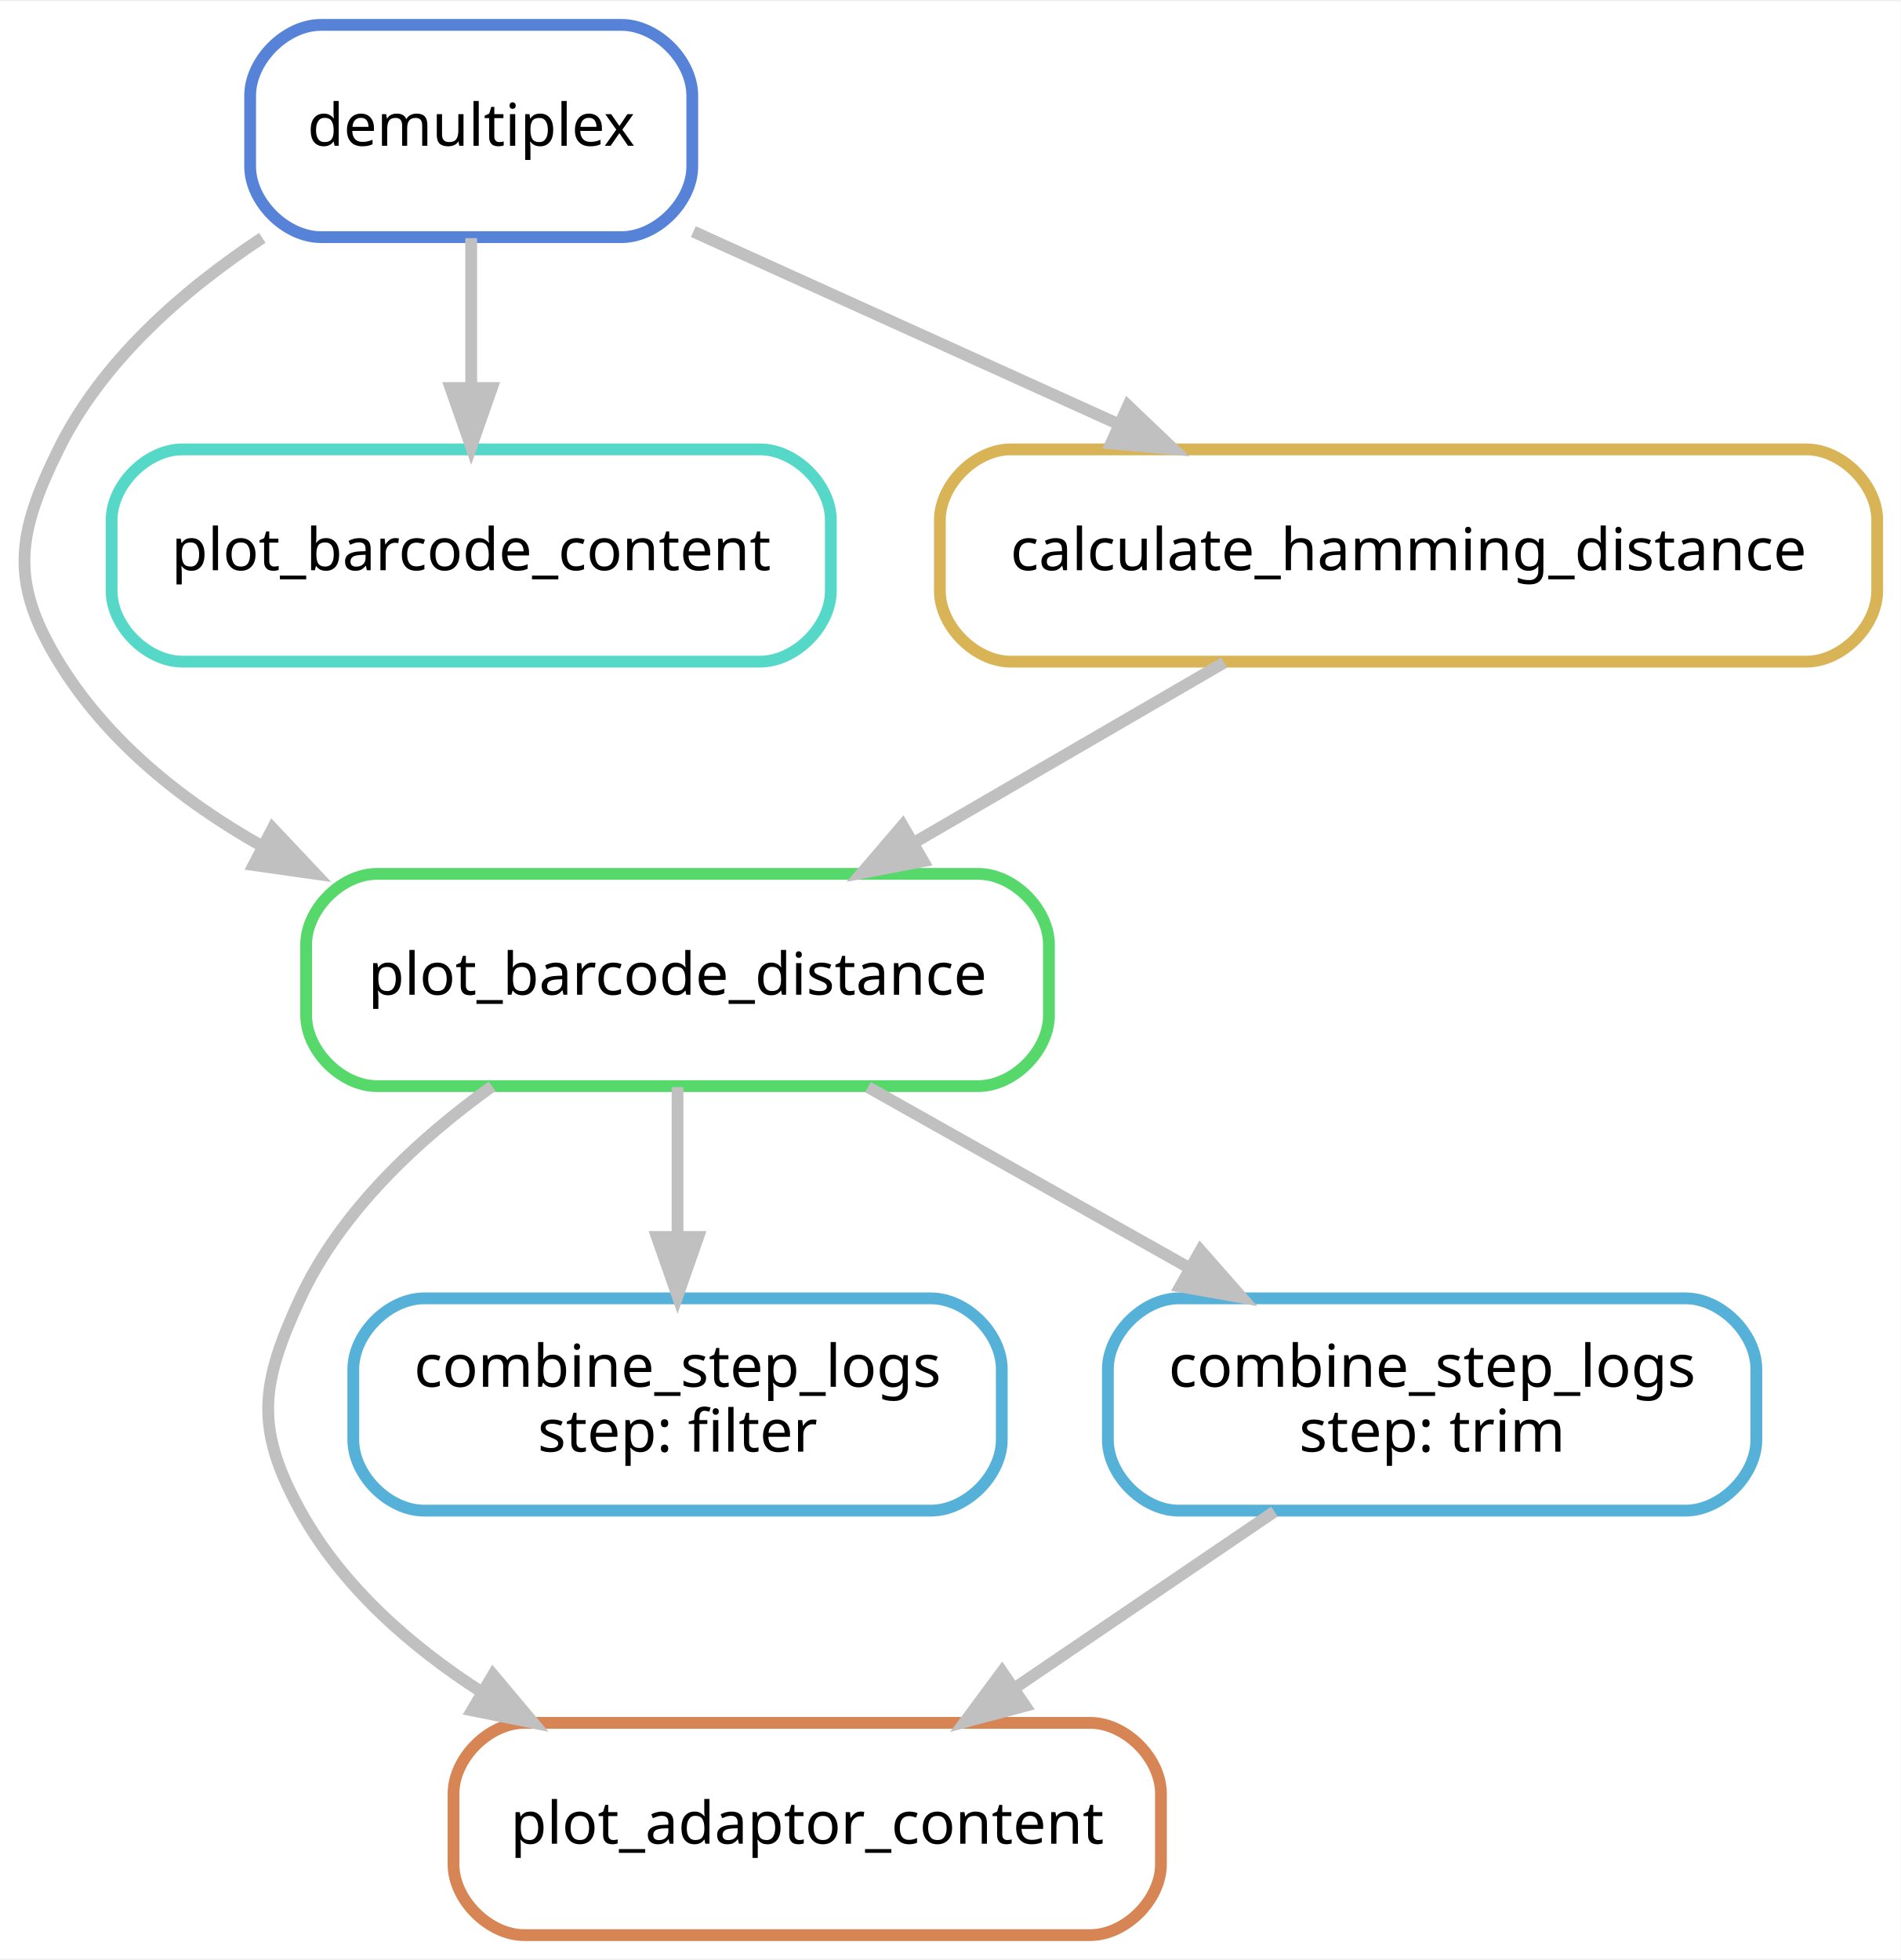
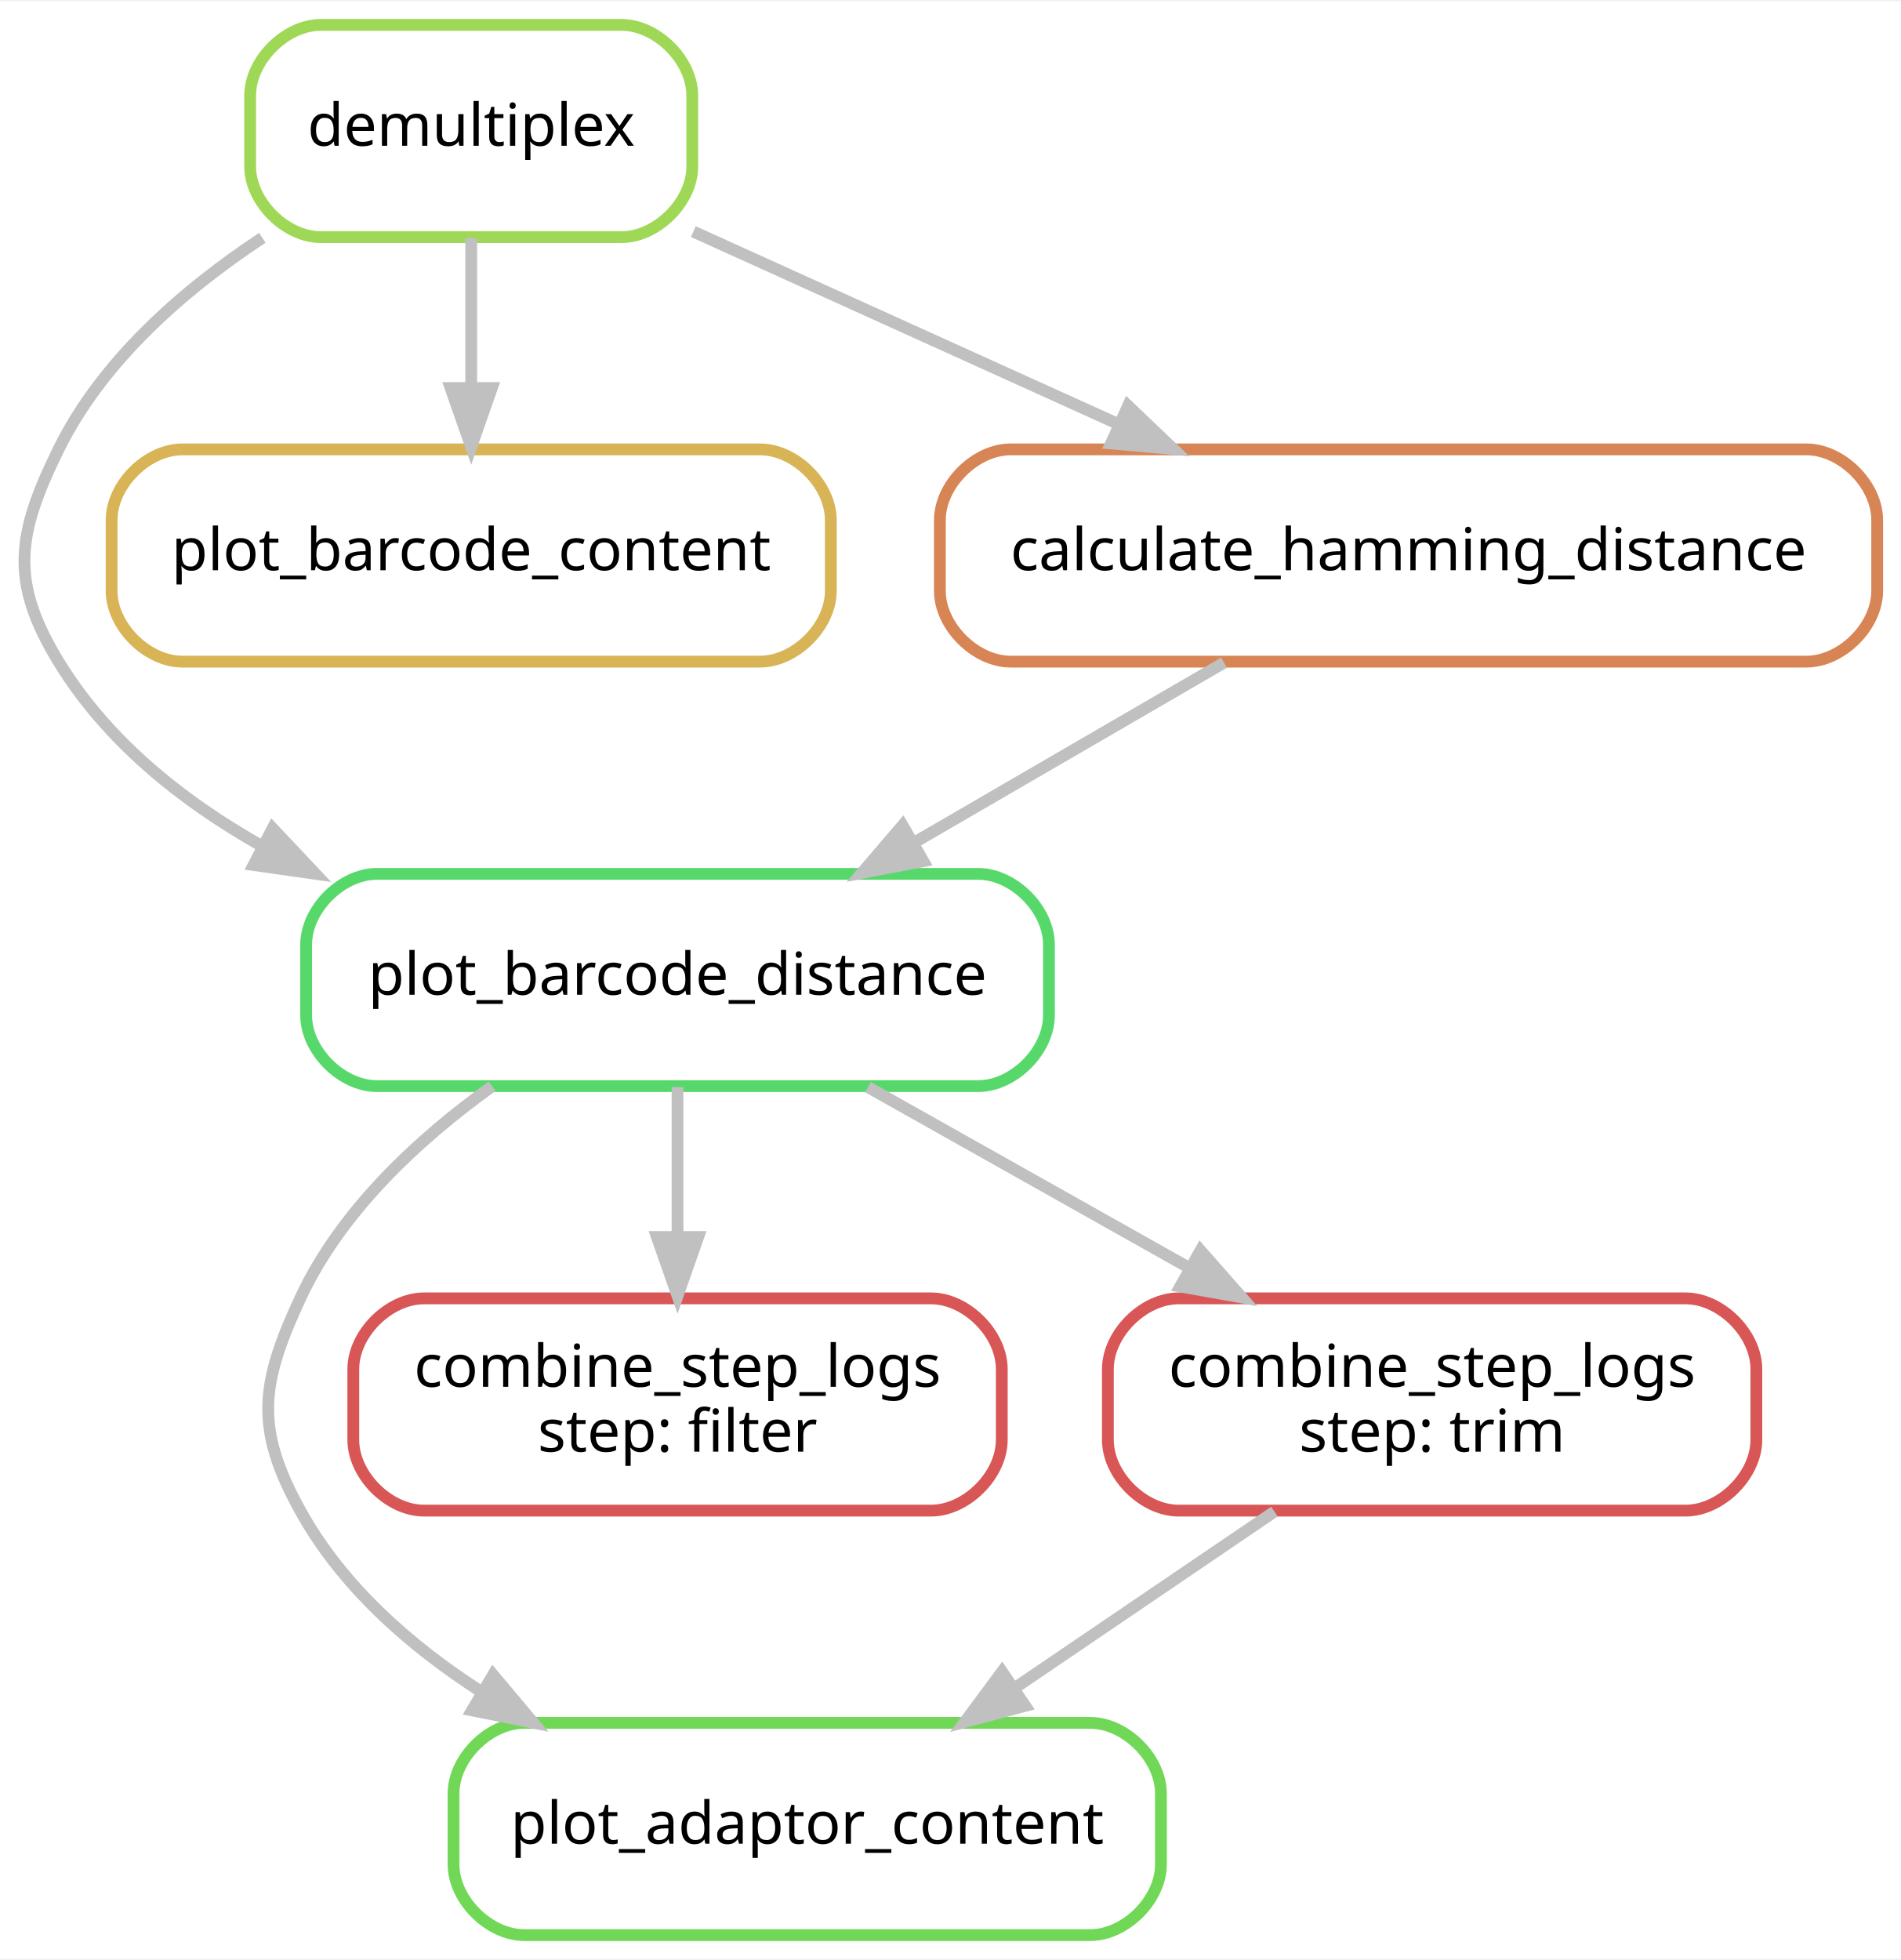
<svg xmlns="http://www.w3.org/2000/svg" width="322pt" height="332pt" viewBox="0.00 0.00 322.43 332.00">
  <g id="graph0" class="graph" transform="scale(1 1) rotate(0) translate(4 328)">
    <polygon fill="#ffffff" stroke="transparent" points="-4,4 -4,-328 318.432,-328 318.432,4 -4,4" />
    <g id="node1" class="node">
      <path fill="none" stroke="#56d86b" stroke-width="2" d="M161.932,-180C161.932,-180 59.932,-180 59.932,-180 53.932,-180 47.932,-174 47.932,-168 47.932,-168 47.932,-156 47.932,-156 47.932,-150 53.932,-144 59.932,-144 59.932,-144 161.932,-144 161.932,-144 167.932,-144 173.932,-150 173.932,-156 173.932,-156 173.932,-168 173.932,-168 173.932,-174 167.932,-180 161.932,-180" />
      <text text-anchor="middle" x="110.932" y="-159.5" font-family="sans" font-size="10.00" fill="#000000">plot_barcode_distance</text>
    </g>
    <g id="node3" class="node">
-       <path fill="none" stroke="#d88556" stroke-width="2" d="M180.932,-36C180.932,-36 84.932,-36 84.932,-36 78.932,-36 72.932,-30 72.932,-24 72.932,-24 72.932,-12 72.932,-12 72.932,-6 78.932,0 84.932,0 84.932,0 180.932,0 180.932,0 186.932,0 192.932,-6 192.932,-12 192.932,-12 192.932,-24 192.932,-24 192.932,-30 186.932,-36 180.932,-36" />
+       <path fill="none" stroke="#70d856" stroke-width="2" d="M180.932,-36C180.932,-36 84.932,-36 84.932,-36 78.932,-36 72.932,-30 72.932,-24 72.932,-24 72.932,-12 72.932,-12 72.932,-6 78.932,0 84.932,0 84.932,0 180.932,0 180.932,0 186.932,0 192.932,-6 192.932,-12 192.932,-12 192.932,-24 192.932,-24 192.932,-30 186.932,-36 180.932,-36" />
      <text text-anchor="middle" x="132.932" y="-15.5" font-family="sans" font-size="10.00" fill="#000000">plot_adaptor_content</text>
    </g>
    <g id="edge5" class="edge">
      <path fill="none" stroke="#c0c0c0" stroke-width="2" d="M79.476,-143.98C66.9,-134.948 53.793,-122.766 46.932,-108 40.19,-93.49 39.19,-86.002 46.932,-72 54.001,-59.213 65.506,-49.046 77.834,-41.143" />
      <polygon fill="#c0c0c0" stroke="#c0c0c0" stroke-width="2" points="79.641,-44.141 86.456,-36.029 76.07,-38.12 79.641,-44.141" />
    </g>
    <g id="node4" class="node">
-       <path fill="none" stroke="#56b1d8" stroke-width="2" d="M153.932,-108C153.932,-108 67.932,-108 67.932,-108 61.932,-108 55.932,-102 55.932,-96 55.932,-96 55.932,-84 55.932,-84 55.932,-78 61.932,-72 67.932,-72 67.932,-72 153.932,-72 153.932,-72 159.932,-72 165.932,-78 165.932,-84 165.932,-84 165.932,-96 165.932,-96 165.932,-102 159.932,-108 153.932,-108" />
+       <path fill="none" stroke="#d85656" stroke-width="2" d="M153.932,-108C153.932,-108 67.932,-108 67.932,-108 61.932,-108 55.932,-102 55.932,-96 55.932,-96 55.932,-84 55.932,-84 55.932,-78 61.932,-72 67.932,-72 67.932,-72 153.932,-72 153.932,-72 159.932,-72 165.932,-78 165.932,-84 165.932,-84 165.932,-96 165.932,-96 165.932,-102 159.932,-108 153.932,-108" />
      <text text-anchor="middle" x="110.932" y="-93" font-family="sans" font-size="10.00" fill="#000000">combine_step_logs</text>
      <text text-anchor="middle" x="110.932" y="-82" font-family="sans" font-size="10.00" fill="#000000">step: filter</text>
    </g>
    <g id="edge6" class="edge">
      <path fill="none" stroke="#c0c0c0" stroke-width="2" d="M110.932,-143.831C110.932,-136.131 110.932,-126.974 110.932,-118.417" />
      <polygon fill="#c0c0c0" stroke="#c0c0c0" stroke-width="2" points="114.432,-118.413 110.932,-108.413 107.432,-118.413 114.432,-118.413" />
    </g>
    <g id="node7" class="node">
-       <path fill="none" stroke="#56b1d8" stroke-width="2" d="M281.932,-108C281.932,-108 195.932,-108 195.932,-108 189.932,-108 183.932,-102 183.932,-96 183.932,-96 183.932,-84 183.932,-84 183.932,-78 189.932,-72 195.932,-72 195.932,-72 281.932,-72 281.932,-72 287.932,-72 293.932,-78 293.932,-84 293.932,-84 293.932,-96 293.932,-96 293.932,-102 287.932,-108 281.932,-108" />
+       <path fill="none" stroke="#d85656" stroke-width="2" d="M281.932,-108C281.932,-108 195.932,-108 195.932,-108 189.932,-108 183.932,-102 183.932,-96 183.932,-96 183.932,-84 183.932,-84 183.932,-78 189.932,-72 195.932,-72 195.932,-72 281.932,-72 281.932,-72 287.932,-72 293.932,-78 293.932,-84 293.932,-84 293.932,-96 293.932,-96 293.932,-102 287.932,-108 281.932,-108" />
      <text text-anchor="middle" x="238.932" y="-93" font-family="sans" font-size="10.00" fill="#000000">combine_step_logs</text>
      <text text-anchor="middle" x="238.932" y="-82" font-family="sans" font-size="10.00" fill="#000000">step: trim</text>
    </g>
    <g id="edge8" class="edge">
      <path fill="none" stroke="#c0c0c0" stroke-width="2" d="M143.232,-143.831C159.755,-134.537 180.05,-123.121 197.692,-113.197" />
      <polygon fill="#c0c0c0" stroke="#c0c0c0" stroke-width="2" points="199.642,-116.116 206.642,-108.163 196.21,-110.015 199.642,-116.116" />
    </g>
    <g id="node2" class="node">
-       <path fill="none" stroke="#56d8c9" stroke-width="2" d="M124.932,-252C124.932,-252 26.932,-252 26.932,-252 20.932,-252 14.932,-246 14.932,-240 14.932,-240 14.932,-228 14.932,-228 14.932,-222 20.932,-216 26.932,-216 26.932,-216 124.932,-216 124.932,-216 130.932,-216 136.932,-222 136.932,-228 136.932,-228 136.932,-240 136.932,-240 136.932,-246 130.932,-252 124.932,-252" />
+       <path fill="none" stroke="#d8b456" stroke-width="2" d="M124.932,-252C124.932,-252 26.932,-252 26.932,-252 20.932,-252 14.932,-246 14.932,-240 14.932,-240 14.932,-228 14.932,-228 14.932,-222 20.932,-216 26.932,-216 26.932,-216 124.932,-216 124.932,-216 130.932,-216 136.932,-222 136.932,-228 136.932,-228 136.932,-240 136.932,-240 136.932,-246 130.932,-252 124.932,-252" />
      <text text-anchor="middle" x="75.932" y="-231.5" font-family="sans" font-size="10.00" fill="#000000">plot_barcode_content</text>
    </g>
    <g id="node5" class="node">
-       <path fill="none" stroke="#5682d8" stroke-width="2" d="M101.432,-324C101.432,-324 50.432,-324 50.432,-324 44.432,-324 38.432,-318 38.432,-312 38.432,-312 38.432,-300 38.432,-300 38.432,-294 44.432,-288 50.432,-288 50.432,-288 101.432,-288 101.432,-288 107.432,-288 113.432,-294 113.432,-300 113.432,-300 113.432,-312 113.432,-312 113.432,-318 107.432,-324 101.432,-324" />
+       <path fill="none" stroke="#9fd856" stroke-width="2" d="M101.432,-324C101.432,-324 50.432,-324 50.432,-324 44.432,-324 38.432,-318 38.432,-312 38.432,-312 38.432,-300 38.432,-300 38.432,-294 44.432,-288 50.432,-288 50.432,-288 101.432,-288 101.432,-288 107.432,-288 113.432,-294 113.432,-300 113.432,-300 113.432,-312 113.432,-312 113.432,-318 107.432,-324 101.432,-324" />
      <text text-anchor="middle" x="75.932" y="-303.5" font-family="sans" font-size="10.00" fill="#000000">demultiplex</text>
    </g>
    <g id="edge1" class="edge">
      <path fill="none" stroke="#c0c0c0" stroke-width="2" d="M40.496,-287.884C27.098,-279.033 13.312,-267.014 5.932,-252 -1.127,-237.641 -2.403,-229.658 5.932,-216 14.077,-202.651 26.693,-192.462 40.391,-184.736" />
      <polygon fill="#c0c0c0" stroke="#c0c0c0" stroke-width="2" points="42.246,-187.717 49.512,-180.006 39.024,-181.503 42.246,-187.717" />
    </g>
    <g id="edge3" class="edge">
      <path fill="none" stroke="#c0c0c0" stroke-width="2" d="M75.932,-287.831C75.932,-280.131 75.932,-270.974 75.932,-262.417" />
      <polygon fill="#c0c0c0" stroke="#c0c0c0" stroke-width="2" points="79.432,-262.413 75.932,-252.413 72.432,-262.413 79.432,-262.413" />
    </g>
    <g id="node6" class="node">
-       <path fill="none" stroke="#d8b456" stroke-width="2" d="M302.432,-252C302.432,-252 167.432,-252 167.432,-252 161.432,-252 155.432,-246 155.432,-240 155.432,-240 155.432,-228 155.432,-228 155.432,-222 161.432,-216 167.432,-216 167.432,-216 302.432,-216 302.432,-216 308.432,-216 314.432,-222 314.432,-228 314.432,-228 314.432,-240 314.432,-240 314.432,-246 308.432,-252 302.432,-252" />
+       <path fill="none" stroke="#d88556" stroke-width="2" d="M302.432,-252C302.432,-252 167.432,-252 167.432,-252 161.432,-252 155.432,-246 155.432,-240 155.432,-240 155.432,-228 155.432,-228 155.432,-222 161.432,-216 167.432,-216 167.432,-216 302.432,-216 302.432,-216 308.432,-216 314.432,-222 314.432,-228 314.432,-228 314.432,-240 314.432,-240 314.432,-246 308.432,-252 302.432,-252" />
      <text text-anchor="middle" x="234.932" y="-231.5" font-family="sans" font-size="10.00" fill="#000000">calculate_hamming_distance</text>
    </g>
    <g id="edge7" class="edge">
      <path fill="none" stroke="#c0c0c0" stroke-width="2" d="M113.612,-288.937C135.163,-279.178 162.444,-266.825 185.676,-256.304" />
      <polygon fill="#c0c0c0" stroke="#c0c0c0" stroke-width="2" points="187.357,-259.386 195.023,-252.072 184.469,-253.009 187.357,-259.386" />
    </g>
    <g id="edge2" class="edge">
      <path fill="none" stroke="#c0c0c0" stroke-width="2" d="M203.641,-215.831C187.634,-206.537 167.973,-195.121 150.882,-185.197" />
      <polygon fill="#c0c0c0" stroke="#c0c0c0" stroke-width="2" points="152.618,-182.157 142.212,-180.163 149.102,-188.211 152.618,-182.157" />
    </g>
    <g id="edge4" class="edge">
      <path fill="none" stroke="#c0c0c0" stroke-width="2" d="M212.183,-71.831C198.876,-62.793 182.616,-51.748 168.294,-42.02" />
      <polygon fill="#c0c0c0" stroke="#c0c0c0" stroke-width="2" points="169.91,-38.886 159.671,-36.163 165.977,-44.677 169.91,-38.886" />
    </g>
  </g>
</svg>
